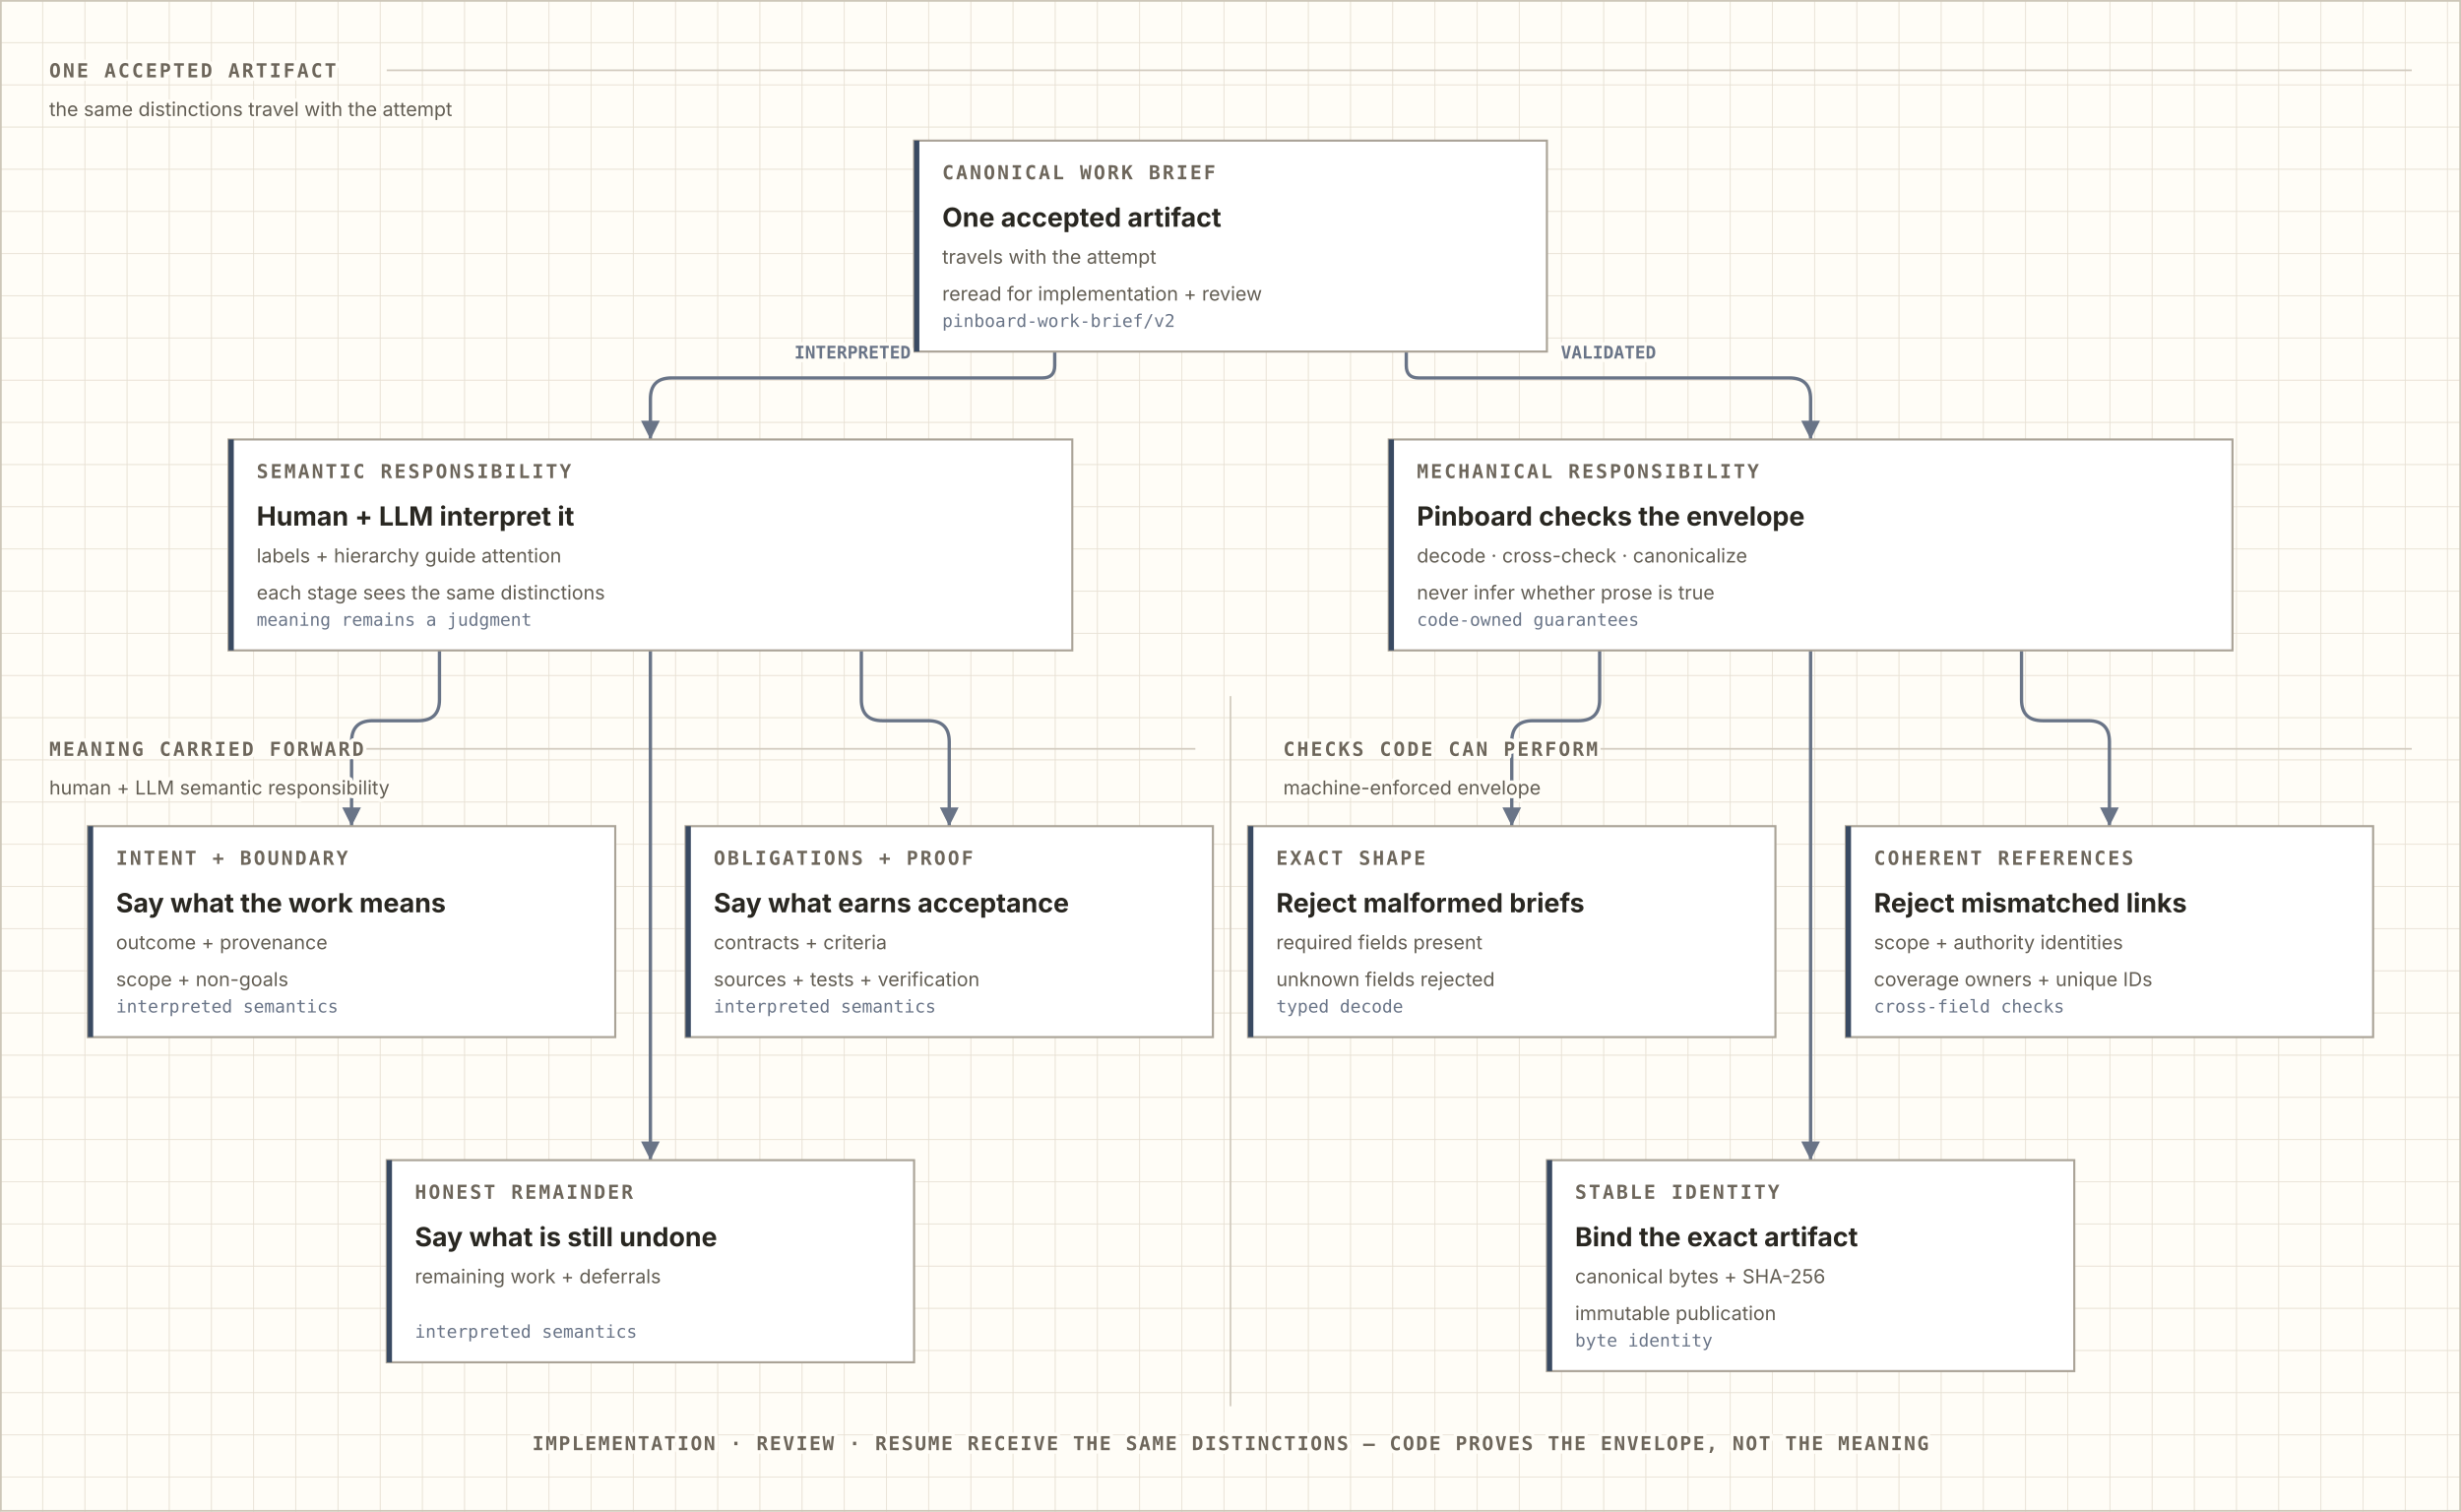
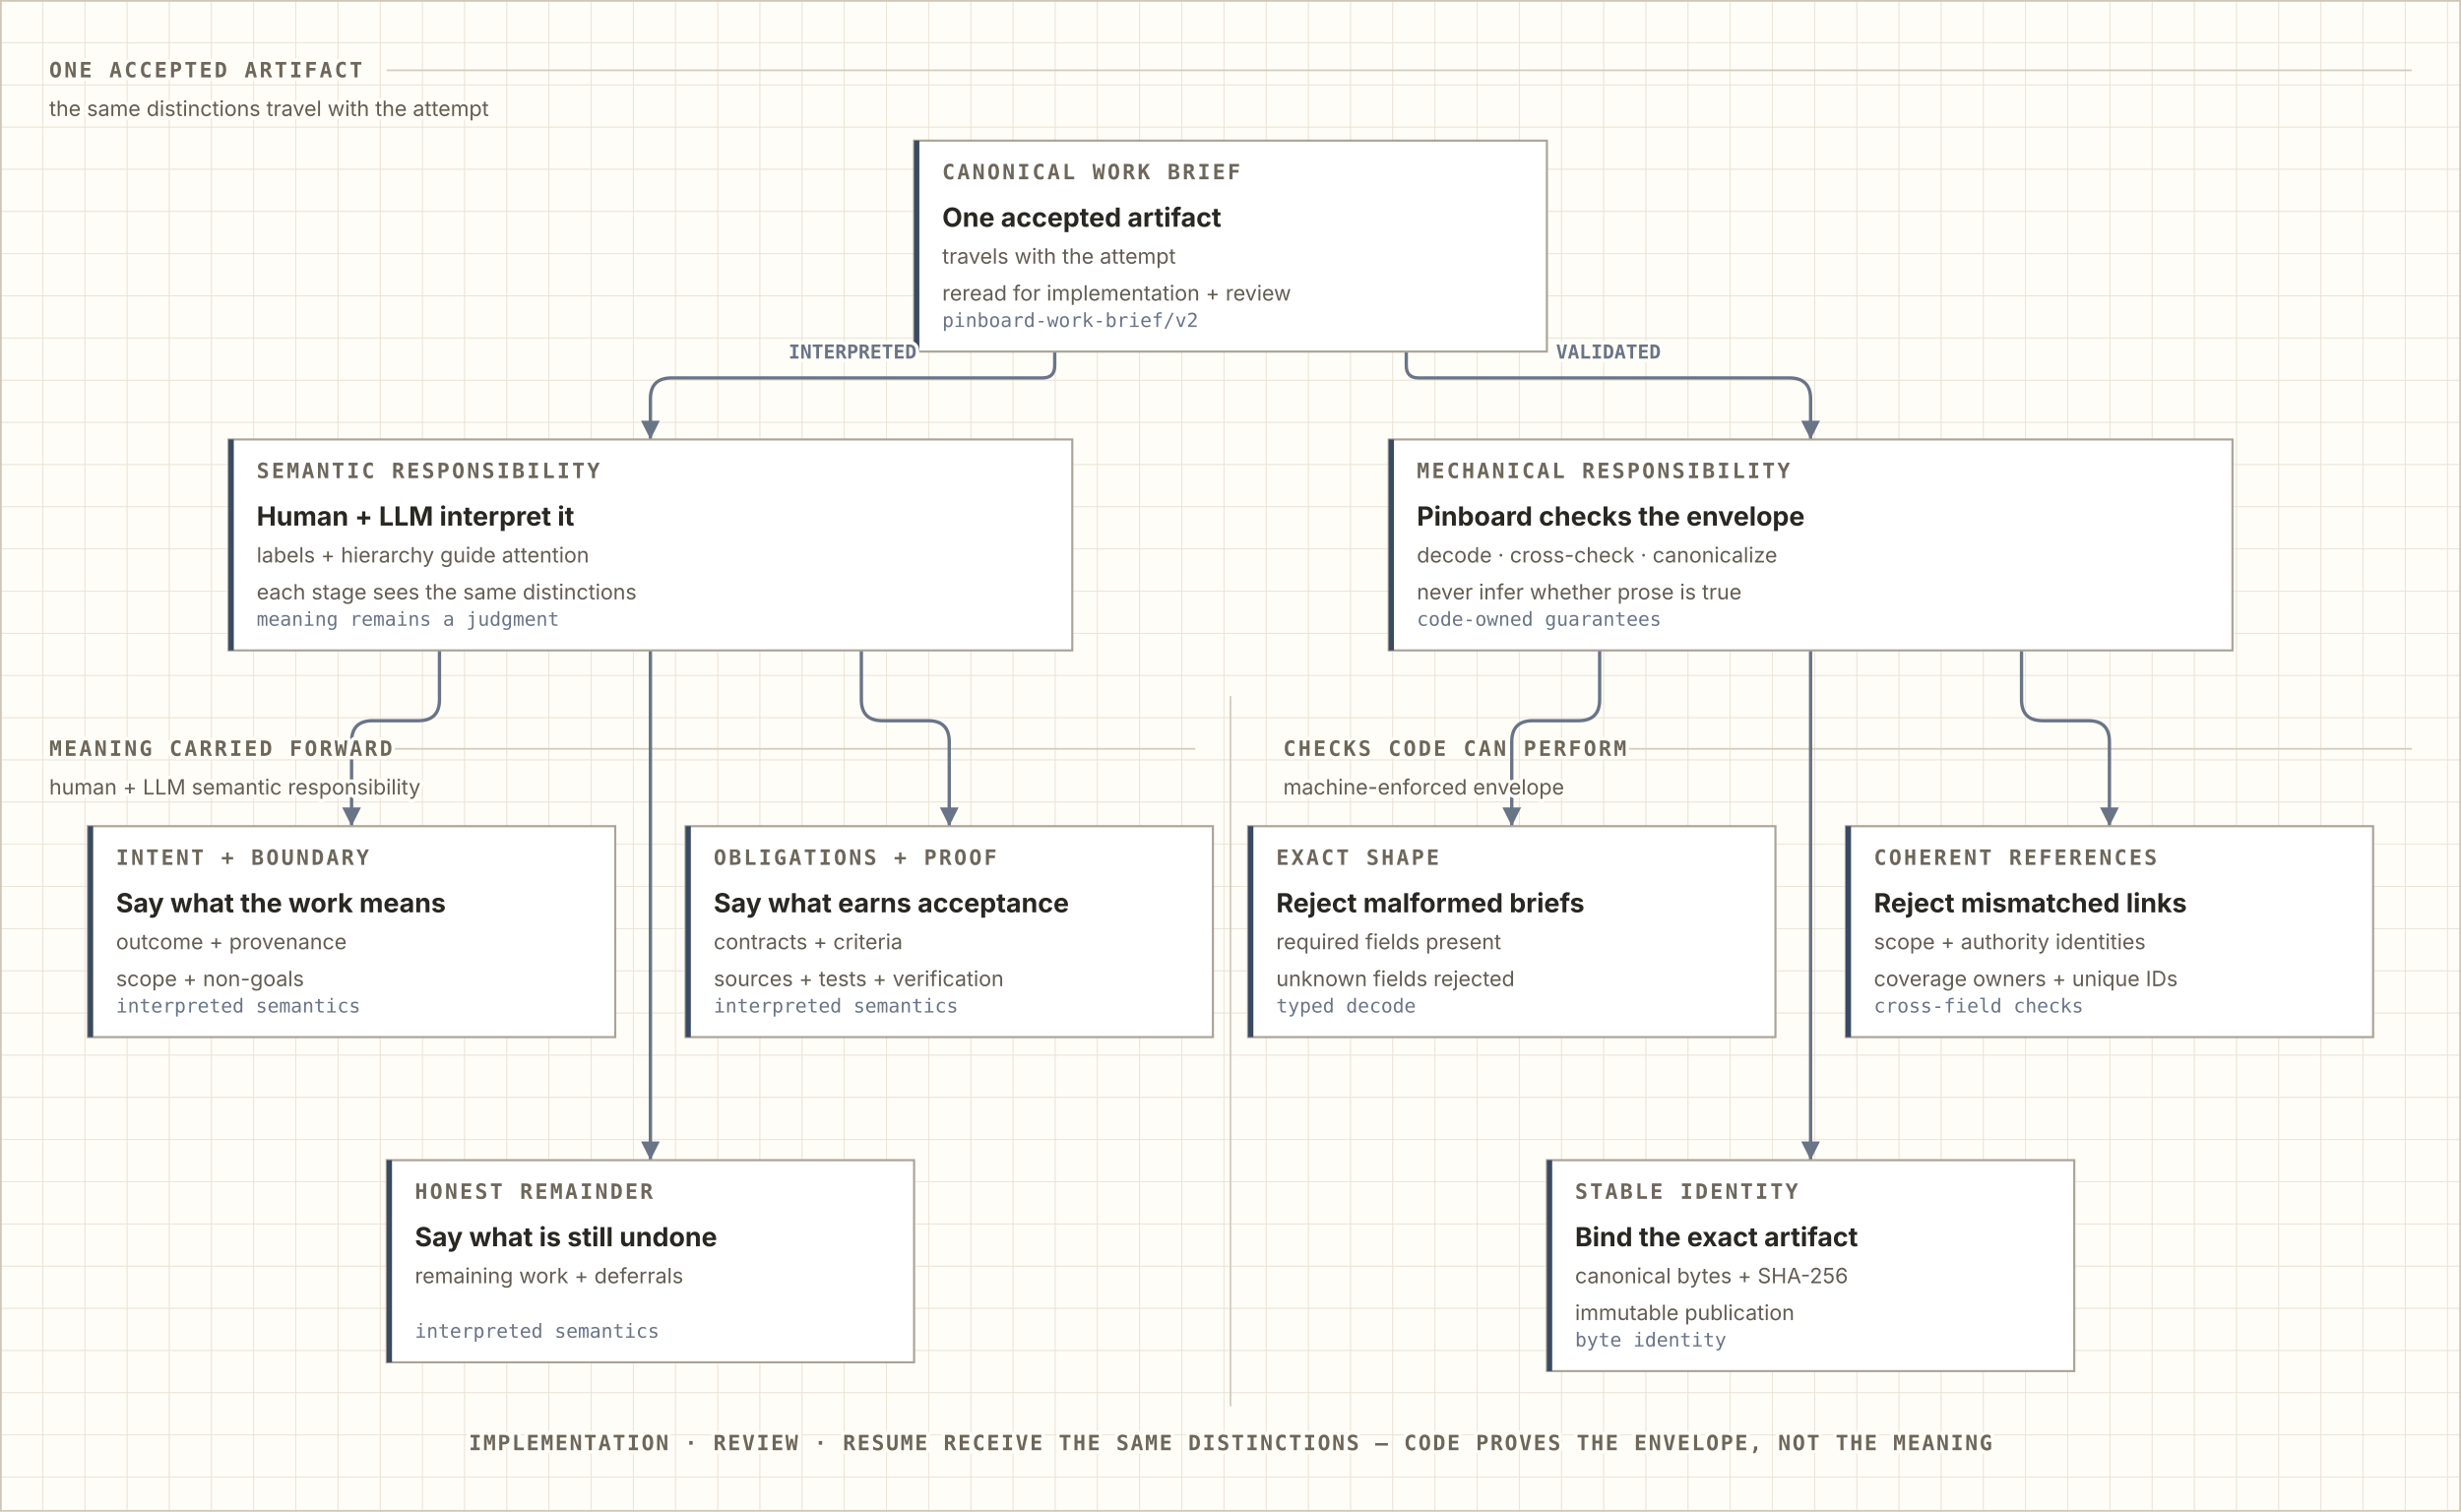
<svg xmlns="http://www.w3.org/2000/svg" role="img" aria-labelledby="title description" viewBox="0 0 1400 860">
  <defs>
    <pattern id="grid" width="24" height="24" patternUnits="userSpaceOnUse">
      <path d="M24 0H0V24" fill="none" stroke="#e8e1d5" stroke-width="1" />
    </pattern>
    <marker id="arrow" viewBox="0 0 10 10" refX="9" refY="5" markerWidth="7" markerHeight="7" orient="auto">
      <path d="M1 1L9 5L1 9Z" fill="#697487" />
    </marker>
    <style>
      text { font-family: ui-sans-serif, system-ui, -apple-system, BlinkMacSystemFont, "Segoe UI", sans-serif; fill: #292721; }
      .section-label, .box-label, .box-meta, .connector-label, .note-meta { font-family: ui-monospace, SFMono-Regular, Menlo, monospace; }
-       .section-label, .box-label { font-size: 11px; font-weight: 700; letter-spacing: 0.11em; fill: #6d665b; }
-       .section-subtitle { font-size: 11px; fill: #625d53; }
+       .section-label, .box-label { font-size: 12px; font-weight: 700; letter-spacing: 0.11em; fill: #6d665b; }
+       .section-subtitle { font-size: 12px; fill: #625d53; }
      .guide { stroke: #d3ccc0; stroke-width: 1; }
      .connector { fill: none; stroke: #697487; stroke-width: 1.9; stroke-linecap: round; }
-       .connector-label { font-size: 10px; font-weight: 700; fill: #697487; }
+       .connector-label { font-size: 11px; font-weight: 700; fill: #697487; }
      .box { fill: #fff; stroke: #aaa397; stroke-width: 1.2; }
      .box-title { font-size: 15px; font-weight: 700; }
-       .box-body { font-size: 11px; fill: #625d53; }
-       .box-meta { font-size: 10px; fill: #697487; }
+       .box-body { font-size: 12px; fill: #625d53; }
+       .box-meta { font-size: 11px; fill: #697487; }
      .note { fill: #625d53; }
      .note-meta { font-weight: 700; letter-spacing: 0.08em; fill: #6d665b; }
      .canvas-text { paint-order: stroke fill; stroke: #fffdf7; stroke-width: 4px; stroke-linejoin: round; }
    </style>
  </defs>
  <rect width="1400" height="860" fill="#fffdf7" />
  <rect width="1400" height="860" fill="url(#grid)" />
  <rect x="0.5" y="0.5" width="1399" height="859" fill="none" stroke="#cec7b9" />
  <line x1="220" y1="40" x2="1372" y2="40" class="guide" />
  <line x1="205" y1="426" x2="680" y2="426" class="guide" />
  <line x1="900" y1="426" x2="1372" y2="426" class="guide" />
  <line x1="700" y1="396" x2="700" y2="800" class="guide" />
  <path d="M600 200L600 208Q600 215 593 215L382 215Q370 215 370 227L370 250" class="connector" marker-end="url(#arrow)" />
  <path d="M800 200L800 208Q800 215 807 215L1018 215Q1030 215 1030 227L1030 250" class="connector" marker-end="url(#arrow)" />
  <path d="M250 370L250 398Q250 410 238 410L212 410Q200 410 200 422L200 470" class="connector" marker-end="url(#arrow)" />
  <path d="M490 370L490 398Q490 410 502 410L528 410Q540 410 540 422L540 470" class="connector" marker-end="url(#arrow)" />
  <path d="M370 370L370 613Q370 625 370 637L370 660" class="connector" marker-end="url(#arrow)" />
  <path d="M910 370L910 398Q910 410 898 410L872 410Q860 410 860 422L860 470" class="connector" marker-end="url(#arrow)" />
  <path d="M1150 370L1150 398Q1150 410 1162 410L1188 410Q1200 410 1200 422L1200 470" class="connector" marker-end="url(#arrow)" />
  <path d="M1030 370L1030 613Q1030 625 1030 637L1030 660" class="connector" marker-end="url(#arrow)" />
  <rect x="520" y="80" width="360" height="120" class="box" />
  <rect x="520" y="80" width="3" height="120" fill="#394a62" />
  <rect x="130" y="250" width="480" height="120" class="box" />
  <rect x="130" y="250" width="3" height="120" fill="#394a62" />
  <rect x="790" y="250" width="480" height="120" class="box" />
  <rect x="790" y="250" width="3" height="120" fill="#394a62" />
  <rect x="50" y="470" width="300" height="120" class="box" />
  <rect x="50" y="470" width="3" height="120" fill="#394a62" />
  <rect x="390" y="470" width="300" height="120" class="box" />
  <rect x="390" y="470" width="3" height="120" fill="#394a62" />
  <rect x="220" y="660" width="300" height="115" class="box" />
  <rect x="220" y="660" width="3" height="115" fill="#394a62" />
  <rect x="710" y="470" width="300" height="120" class="box" />
  <rect x="710" y="470" width="3" height="120" fill="#394a62" />
  <rect x="1050" y="470" width="300" height="120" class="box" />
  <rect x="1050" y="470" width="3" height="120" fill="#394a62" />
  <rect x="880" y="660" width="300" height="120" class="box" />
  <rect x="880" y="660" width="3" height="120" fill="#394a62" />
  <text x="28" y="44" class="section-label canvas-text">ONE ACCEPTED ARTIFACT</text>
  <text x="28" y="66" class="section-subtitle canvas-text">the same distinctions travel with the attempt</text>
  <text x="28" y="430" class="section-label canvas-text">MEANING CARRIED FORWARD</text>
  <text x="28" y="452" class="section-subtitle canvas-text">human + LLM semantic responsibility</text>
  <text x="730" y="430" class="section-label canvas-text">CHECKS CODE CAN PERFORM</text>
  <text x="730" y="452" class="section-subtitle canvas-text">machine-enforced envelope</text>
  <text x="485" y="204" text-anchor="middle" class="connector-label canvas-text">INTERPRETED</text>
  <text x="915" y="204" text-anchor="middle" class="connector-label canvas-text">VALIDATED</text>
  <text x="536" y="102" class="box-label">CANONICAL WORK BRIEF</text>
  <text x="536" y="129" class="box-title">One accepted artifact</text>
  <text x="536" y="150" class="box-body">travels with the attempt</text>
  <text x="536" y="171" class="box-body">reread for implementation + review</text>
  <text x="536" y="186" class="box-meta">pinboard-work-brief/v2</text>
  <text x="146" y="272" class="box-label">SEMANTIC RESPONSIBILITY</text>
  <text x="146" y="299" class="box-title">Human + LLM interpret it</text>
  <text x="146" y="320" class="box-body">labels + hierarchy guide attention</text>
  <text x="146" y="341" class="box-body">each stage sees the same distinctions</text>
  <text x="146" y="356" class="box-meta">meaning remains a judgment</text>
  <text x="806" y="272" class="box-label">MECHANICAL RESPONSIBILITY</text>
  <text x="806" y="299" class="box-title">Pinboard checks the envelope</text>
  <text x="806" y="320" class="box-body">decode · cross-check · canonicalize</text>
  <text x="806" y="341" class="box-body">never infer whether prose is true</text>
  <text x="806" y="356" class="box-meta">code-owned guarantees</text>
  <text x="66" y="492" class="box-label">INTENT + BOUNDARY</text>
  <text x="66" y="519" class="box-title">Say what the work means</text>
  <text x="66" y="540" class="box-body">outcome + provenance</text>
  <text x="66" y="561" class="box-body">scope + non-goals</text>
  <text x="66" y="576" class="box-meta">interpreted semantics</text>
  <text x="406" y="492" class="box-label">OBLIGATIONS + PROOF</text>
  <text x="406" y="519" class="box-title">Say what earns acceptance</text>
  <text x="406" y="540" class="box-body">contracts + criteria</text>
  <text x="406" y="561" class="box-body">sources + tests + verification</text>
  <text x="406" y="576" class="box-meta">interpreted semantics</text>
  <text x="236" y="682" class="box-label">HONEST REMAINDER</text>
  <text x="236" y="709" class="box-title">Say what is still undone</text>
  <text x="236" y="730" class="box-body">remaining work + deferrals</text>
  <text x="236" y="761" class="box-meta">interpreted semantics</text>
  <text x="726" y="492" class="box-label">EXACT SHAPE</text>
  <text x="726" y="519" class="box-title">Reject malformed briefs</text>
  <text x="726" y="540" class="box-body">required fields present</text>
  <text x="726" y="561" class="box-body">unknown fields rejected</text>
  <text x="726" y="576" class="box-meta">typed decode</text>
  <text x="1066" y="492" class="box-label">COHERENT REFERENCES</text>
  <text x="1066" y="519" class="box-title">Reject mismatched links</text>
  <text x="1066" y="540" class="box-body">scope + authority identities</text>
  <text x="1066" y="561" class="box-body">coverage owners + unique IDs</text>
  <text x="1066" y="576" class="box-meta">cross-field checks</text>
  <text x="896" y="682" class="box-label">STABLE IDENTITY</text>
  <text x="896" y="709" class="box-title">Bind the exact artifact</text>
  <text x="896" y="730" class="box-body">canonical bytes + SHA-256</text>
  <text x="896" y="751" class="box-body">immutable publication</text>
  <text x="896" y="766" class="box-meta">byte identity</text>
-   <text x="700" y="825" text-anchor="middle" font-size="11" class="note-meta canvas-text">IMPLEMENTATION · REVIEW · RESUME RECEIVE THE SAME DISTINCTIONS — CODE PROVES THE ENVELOPE, NOT THE MEANING</text>
+   <text x="700" y="825" text-anchor="middle" font-size="12" class="note-meta canvas-text">IMPLEMENTATION · REVIEW · RESUME RECEIVE THE SAME DISTINCTIONS — CODE PROVES THE ENVELOPE, NOT THE MEANING</text>
</svg>
